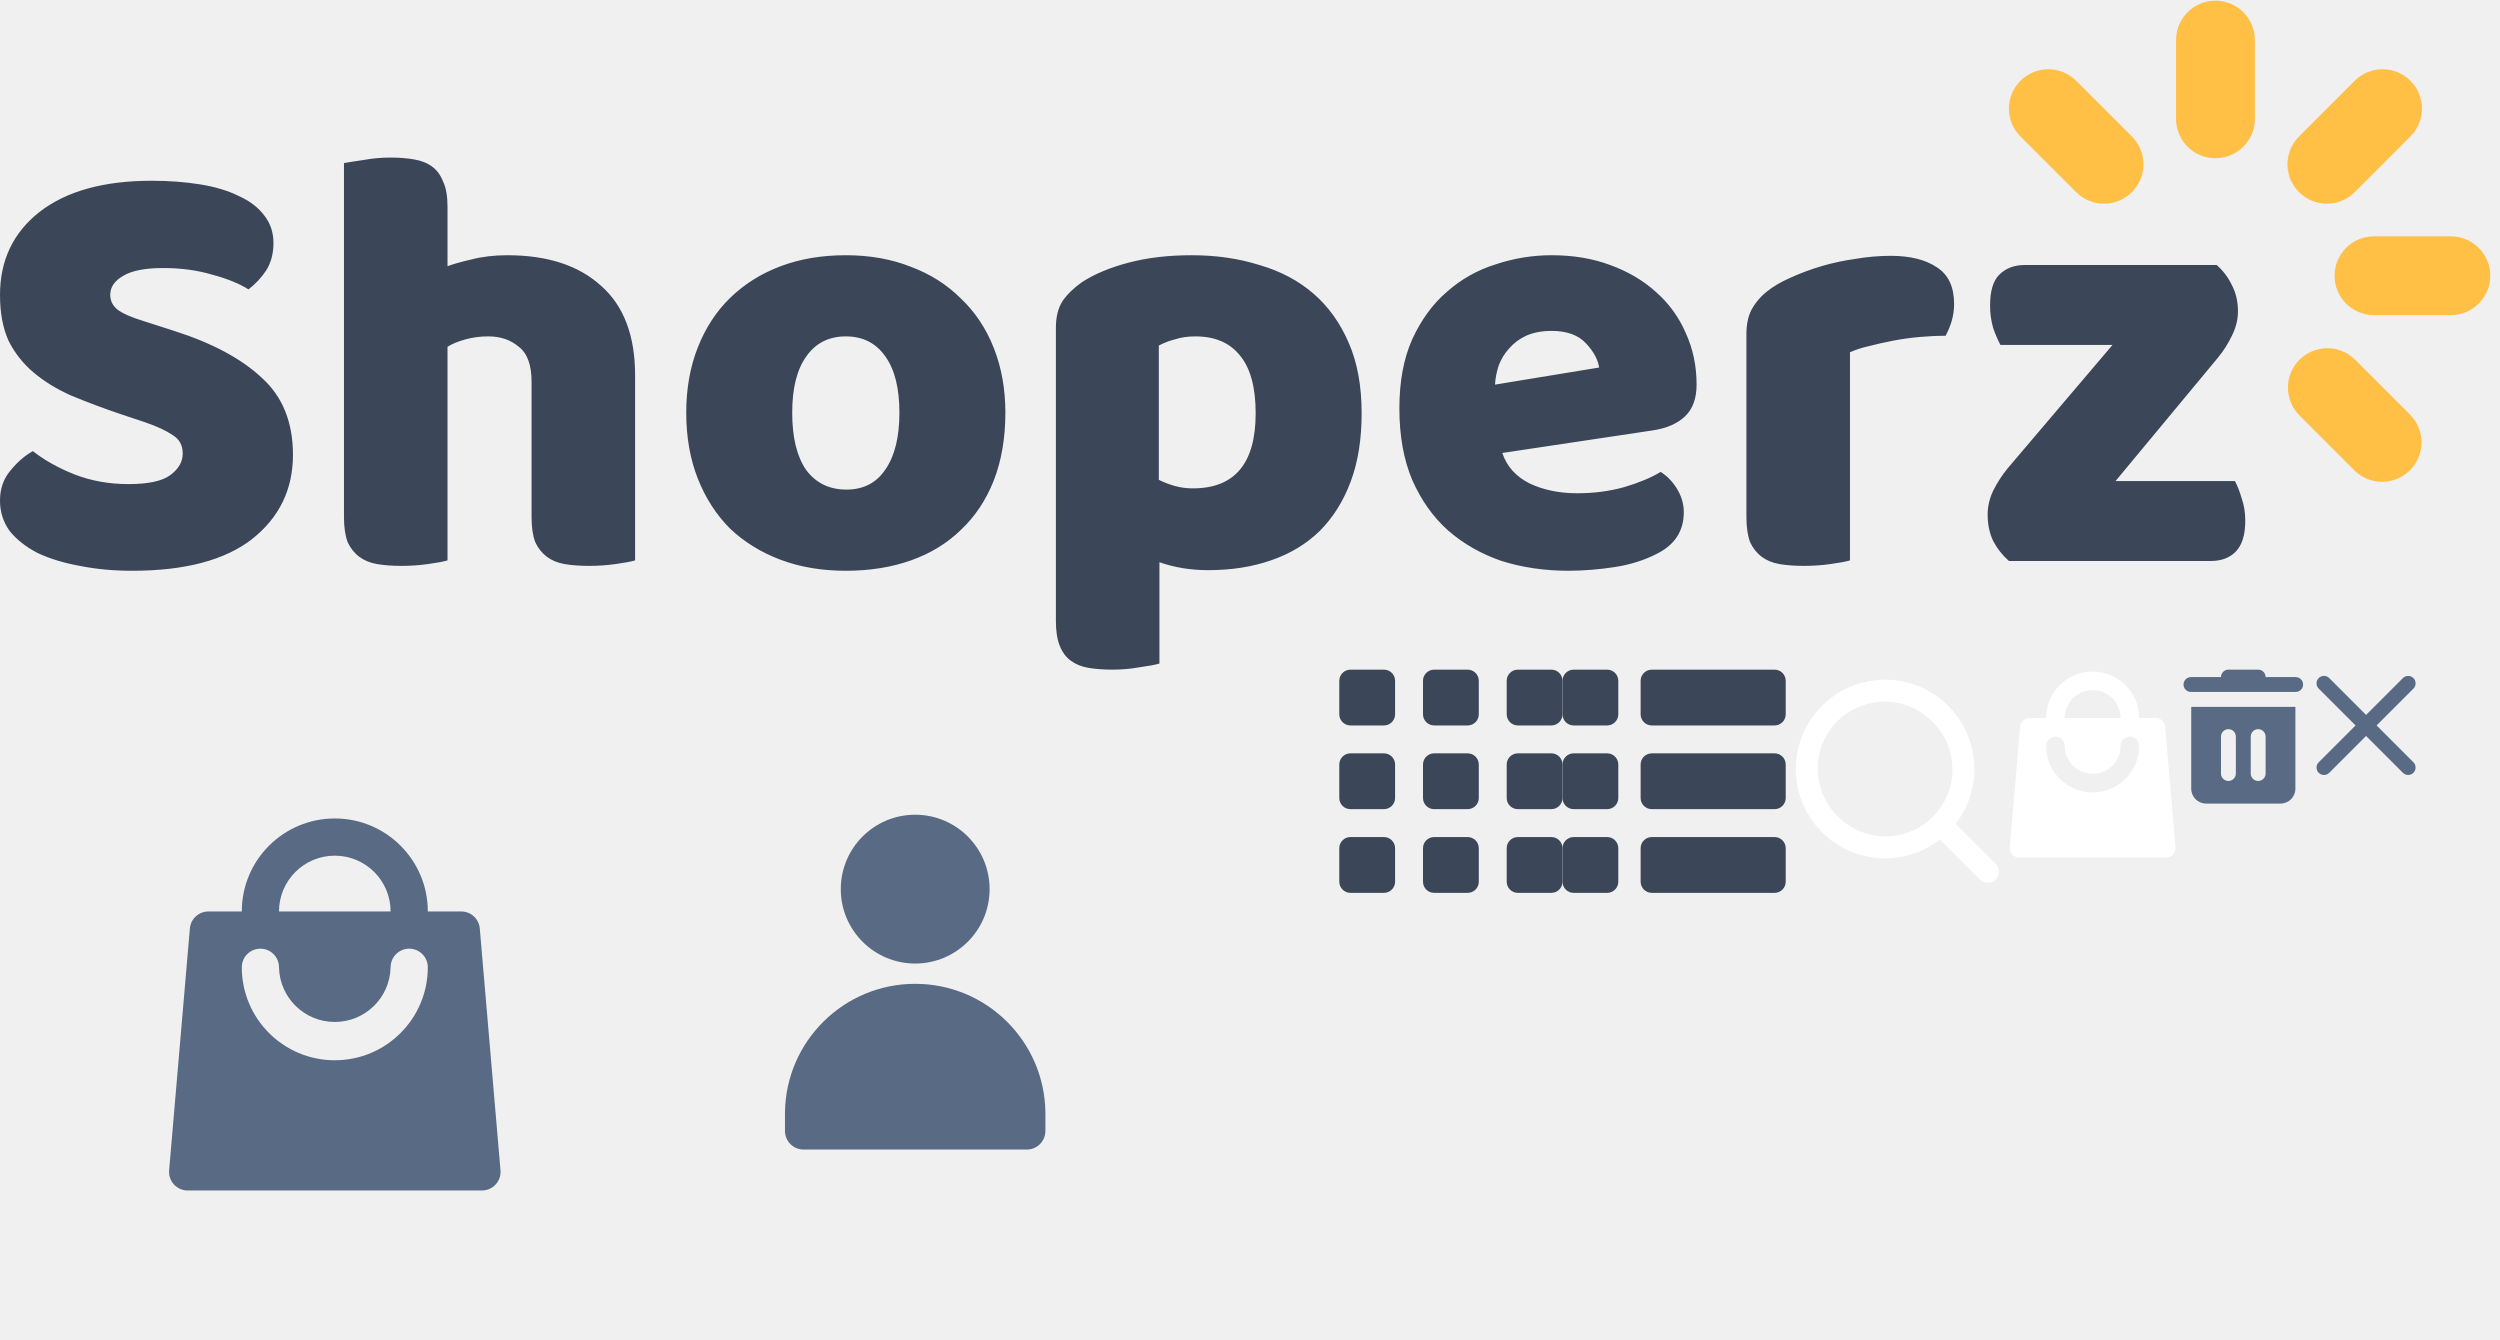
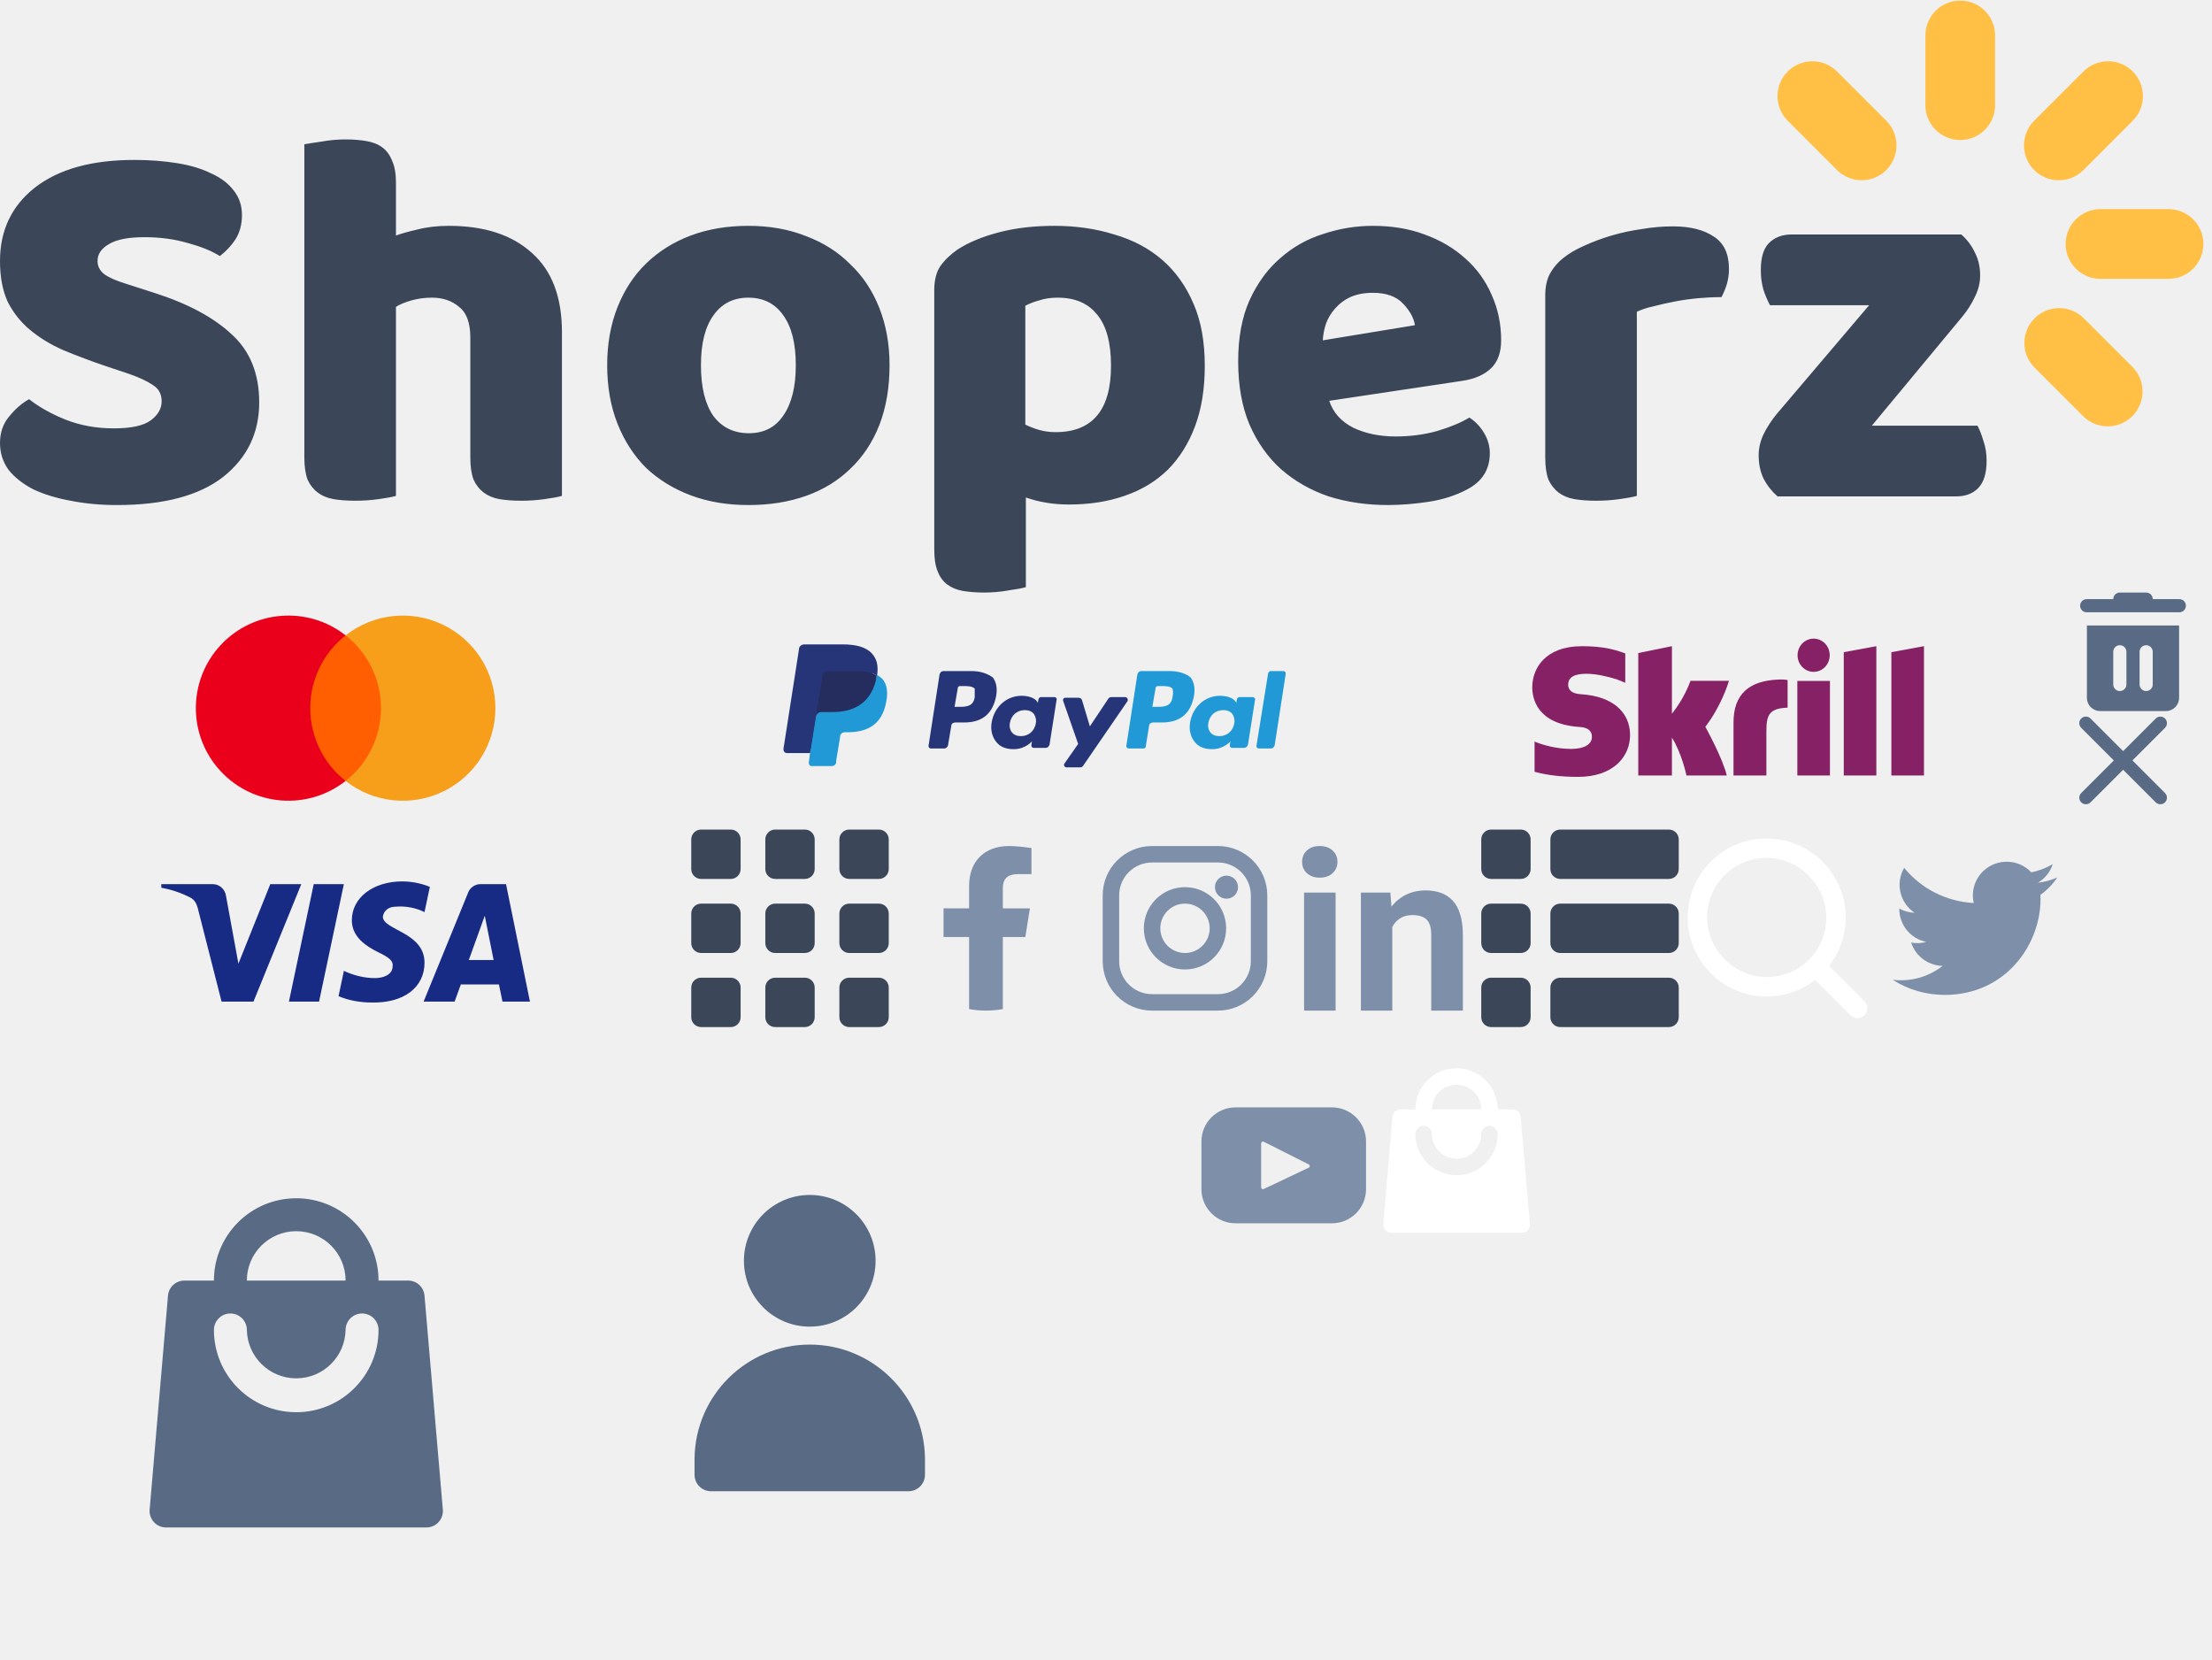
- <svg xmlns="http://www.w3.org/2000/svg" width="224" height="120" viewBox="0 0 224 120">
-   <svg width="15" height="17" viewBox="0 0 18 20" fill="none" id="add-to-cart" x="180" y="60">
+ <svg xmlns="http://www.w3.org/2000/svg" width="224" height="168" viewBox="0 0 224 168">
+   <svg width="15" height="17" viewBox="0 0 18 20" fill="none" id="add-to-cart" x="140" y="108">
    <path fill-rule="evenodd" clip-rule="evenodd" d="M2.204 5h1.797a5 5 0 1 1 10 0h1.796a1 1 0 0 1 .996.915l1.114 13A1 1 0 0 1 16.912 20H1.09a1 1 0 0 1-.996-1.085l1.114-13A1 1 0 0 1 2.204 5Zm6.797-3a3 3 0 0 1 3 3H6a3 3 0 0 1 3-3ZM6 8a3 3 0 1 0 6 0 1 1 0 0 1 2 0A5 5 0 1 1 4 8a1 1 0 0 1 2 0Z" fill="#fff" />
  </svg>
-   <svg width="20" height="20" fill="none" viewBox="0 0 20 20" id="card-view" x="120" y="60">
+   <svg width="20" height="20" fill="none" viewBox="0 0 20 20" id="card-view" x="70" y="84">
    <path fill-rule="evenodd" clip-rule="evenodd" d="M0 1a1 1 0 0 1 1-1h3a1 1 0 0 1 1 1v3a1 1 0 0 1-1 1H1a1 1 0 0 1-1-1V1Zm0 7.5a1 1 0 0 1 1-1h3a1 1 0 0 1 1 1v3a1 1 0 0 1-1 1H1a1 1 0 0 1-1-1v-3ZM1 15a1 1 0 0 0-1 1v3a1 1 0 0 0 1 1h3a1 1 0 0 0 1-1v-3a1 1 0 0 0-1-1H1ZM15 1a1 1 0 0 1 1-1h3a1 1 0 0 1 1 1v3a1 1 0 0 1-1 1h-3a1 1 0 0 1-1-1V1Zm1 6.5a1 1 0 0 0-1 1v3a1 1 0 0 0 1 1h3a1 1 0 0 0 1-1v-3a1 1 0 0 0-1-1h-3ZM15 16a1 1 0 0 1 1-1h3a1 1 0 0 1 1 1v3a1 1 0 0 1-1 1h-3a1 1 0 0 1-1-1v-3ZM8.5 0a1 1 0 0 0-1 1v3a1 1 0 0 0 1 1h3a1 1 0 0 0 1-1V1a1 1 0 0 0-1-1h-3Zm-1 8.5a1 1 0 0 1 1-1h3a1 1 0 0 1 1 1v3a1 1 0 0 1-1 1h-3a1 1 0 0 1-1-1v-3Zm1 6.5a1 1 0 0 0-1 1v3a1 1 0 0 0 1 1h3a1 1 0 0 0 1-1v-3a1 1 0 0 0-1-1h-3Z" fill="#3B4758" />
  </svg>
-   <svg width="60" height="60" viewBox="0 0 30 30" fill="none" id="cart" y="60">
+   <svg width="60" height="60" viewBox="0 0 30 30" fill="none" id="cart" y="108">
    <path fill-rule="evenodd" clip-rule="evenodd" d="M10.832 10.834H9.336a.833.833 0 0 0-.83.762l-.929 10.833a.833.833 0 0 0 .83.905h13.185a.833.833 0 0 0 .83-.905l-.928-10.833a.833.833 0 0 0-.83-.762h-1.498a4.167 4.167 0 1 0-8.334 0Zm1.667 0h5a2.5 2.5 0 1 0-5 0Zm2.499 6.666a4.167 4.167 0 0 0 4.168-4.166.833.833 0 1 0-1.667 0h-.001a2.5 2.5 0 0 1-4.999 0 .833.833 0 1 0-1.667 0v-.075.075a4.167 4.167 0 0 0 4.166 4.166Z" fill="#586A84" />
  </svg>
-   <svg width="12" height="12" fill="none" viewBox="0 0 12 12" id="delete" x="195" y="60">
+   <svg width="12" height="12" fill="none" viewBox="0 0 12 12" id="delete" x="210" y="60">
    <path fill-rule="evenodd" clip-rule="evenodd" d="M10.667.667H8A.667.667 0 0 0 7.333 0H4.667A.667.667 0 0 0 4 .667H1.334a.667.667 0 1 0 0 1.333h9.333a.667.667 0 1 0 0-1.333ZM1.334 3.333h9.333v7.334c0 .736-.597 1.333-1.333 1.333H2.667a1.333 1.333 0 0 1-1.333-1.333V3.333Zm3.332 2A.667.667 0 0 0 4 6v3.333a.667.667 0 0 0 1.333 0V6a.667.667 0 0 0-.667-.667Zm2.667 0A.667.667 0 0 0 6.666 6v3.333a.667.667 0 0 0 1.333 0V6a.667.667 0 0 0-.666-.667Z" fill="#586A84" />
  </svg>
-   <svg width="10" height="10" fill="none" viewBox="0 0 10 10" id="delete-cross" x="207" y="60">
+   <svg width="10" height="10" fill="none" viewBox="0 0 10 10" id="delete-cross" x="210" y="72">
    <path d="M.566 1.302c.016.146.08.287.191.398l3.3 3.3-3.3 3.3a.666.666 0 1 0 .943.943l3.3-3.3 3.3 3.3a.666.666 0 1 0 .942-.943L5.942 5l3.3-3.3A.666.666 0 1 0 8.3.757L5 4.057 1.7.757a.666.666 0 0 0-1.134.545Z" fill="#586A84" />
  </svg>
-   <svg width="60" height="60" viewBox="0 -6 20 30" fill="none" id="profile" x="60" y="60">
+   <svg width="20" height="20" fill="none" viewBox="0 0 20 20" id="facebook-logo" x="90" y="84">
+     <path d="m13.83 10.88.466-2.899h-2.743V5.963c0-.829.31-1.45 1.553-1.45h1.345v-2.64c-.724-.103-1.552-.206-2.277-.206-2.38 0-4.037 1.449-4.037 4.037V7.98H5.549v2.899h2.588v7.298a9.532 9.532 0 0 0 3.416 0V10.88h2.277Z" fill="#7D8FA9" />
+   </svg>
+   <svg width="20" height="20" fill="none" viewBox="0 0 20 20" id="instagram-logo" x="110" y="84">
+     <path fill-rule="evenodd" clip-rule="evenodd" d="M13.333 3.333H6.666a3.333 3.333 0 0 0-3.333 3.334v6.666a3.333 3.333 0 0 0 3.333 3.334h6.667a3.333 3.333 0 0 0 3.333-3.334V6.667a3.333 3.333 0 0 0-3.333-3.334ZM6.666 1.667a5 5 0 0 0-5 5v6.666a5 5 0 0 0 5 5h6.667a5 5 0 0 0 5-5V6.667a5 5 0 0 0-5-5H6.666ZM9.999 12.5a2.5 2.5 0 1 0 0-5 2.5 2.5 0 0 0 0 5Zm0 1.667a4.167 4.167 0 1 0 0-8.334 4.167 4.167 0 0 0 0 8.334ZM14.166 7a1.167 1.167 0 1 0 0-2.333 1.167 1.167 0 0 0 0 2.333Z" fill="#7D8FA9" />
+   </svg>
+   <svg width="20" height="20" fill="none" viewBox="0 0 20 20" id="linkedin-logo" x="130" y="84">
+     <path d="M5.25 6.383v11.95H2.058V6.383H5.25ZM1.86 3.268c0-.464.161-.847.485-1.148.324-.302.759-.453 1.304-.453.537 0 .968.15 1.292.453.331.301.497.684.497 1.148 0 .464-.166.847-.497 1.149-.324.302-.755.453-1.292.453-.545 0-.98-.151-1.304-.453a1.502 1.502 0 0 1-.486-1.149ZM10.993 8.934v9.4h-3.18V6.382h2.982l.198 2.551Zm-.463 3.005h-.862c0-.884.114-1.68.343-2.386.228-.714.548-1.322.96-1.823a4.128 4.128 0 0 1 1.47-1.16c.574-.272 1.214-.408 1.921-.408.56 0 1.072.081 1.535.243.464.162.862.42 1.193.773.339.354.597.821.773 1.403.184.582.277 1.292.277 2.132v7.62h-3.204v-7.632c0-.53-.073-.942-.22-1.237a1.24 1.24 0 0 0-.652-.618c-.28-.125-.626-.188-1.038-.188-.427 0-.8.085-1.116.254-.31.17-.567.405-.773.707-.199.295-.35.64-.453 1.038a5.091 5.091 0 0 0-.154 1.281Z" fill="#7D8FA9" />
+   </svg>
+   <svg width="70" height="24" fill="none" viewBox="0 0 70 24" id="mastercard-logo" y="60">
+     <path d="M39.102 4.337H30.9v14.74h8.202V4.337Z" fill="#FF5F00" />
+     <path d="M31.42 11.707A9.357 9.357 0 0 1 35 4.337a9.374 9.374 0 1 0 0 14.74 9.357 9.357 0 0 1-3.58-7.37Z" fill="#EB001B" />
+     <path d="M50.167 11.707a9.372 9.372 0 0 1-15.166 7.37 9.374 9.374 0 0 0 0-14.74 9.374 9.374 0 0 1 15.166 7.37Z" fill="#F79E1B" />
+   </svg>
+   <svg width="70" height="24" fill="none" viewBox="0 0 70 24" id="paypal-logo" x="70" y="60">
+     <path d="M28.706 10.587c-.132.988-.923.988-1.648.988h-.395l.33-1.91c0-.132.131-.198.263-.198h.198c.527 0 .988 0 1.252.263v.857Zm-.33-2.636h-2.833c-.198 0-.33.132-.395.33l-1.12 7.248c0 .132.065.263.263.263h1.318c.197 0 .33-.131.395-.33l.33-1.976c0-.197.197-.33.395-.33h.922c1.845 0 2.9-.922 3.229-2.7.132-.791 0-1.384-.33-1.846-.527-.395-1.252-.659-2.174-.659ZM34.9 13.223c-.132.79-.725 1.317-1.516 1.317-.395 0-.725-.131-.922-.395-.198-.263-.264-.593-.198-.922.132-.791.725-1.318 1.515-1.318.396 0 .725.132.923.395.132.198.263.527.198.923Zm1.844-2.636h-1.317c-.132 0-.198.066-.264.198l-.066.395-.066-.132c-.263-.395-.922-.593-1.581-.593-1.516 0-2.768 1.12-3.031 2.702-.132.79.066 1.515.527 2.042.395.462.988.66 1.713.66 1.186 0 1.845-.791 1.845-.791l-.066.395c0 .132.066.264.264.264h1.186c.198 0 .33-.132.395-.33l.725-4.612c0-.066-.066-.198-.264-.198ZM43.925 10.587h-1.383a.362.362 0 0 0-.33.198l-1.845 2.767-.79-2.636c-.066-.197-.198-.263-.396-.263h-1.317c-.132 0-.264.132-.198.33l1.515 4.348-1.383 1.977c-.132.131 0 .395.197.395h1.384a.362.362 0 0 0 .33-.198l4.48-6.523c.066-.197-.066-.395-.264-.395Z" fill="#263577" />
+     <path d="M48.737 10.587c-.132.988-.923.988-1.648.988h-.395l.33-1.91c0-.132.131-.198.263-.198h.198c.527 0 .988 0 1.252.263.066.264.066.527 0 .857Zm-.33-2.636h-2.833c-.198 0-.33.132-.395.33l-1.12 7.248c0 .132.066.263.263.263h1.45c.132 0 .263-.066.263-.263l.33-2.043c0-.197.197-.33.395-.33h.922c1.845 0 2.9-.922 3.23-2.7.13-.791 0-1.384-.33-1.846-.462-.395-1.186-.659-2.175-.659ZM54.995 13.223c-.132.79-.725 1.317-1.515 1.317-.396 0-.725-.131-.923-.395-.197-.263-.263-.593-.197-.922.131-.791.724-1.318 1.515-1.318.395 0 .725.132.922.395.132.198.264.527.198.923Zm1.845-2.636h-1.318c-.131 0-.197.066-.263.198l-.066.395-.066-.132c-.264-.395-.922-.593-1.581-.593-1.516 0-2.768 1.12-3.031 2.702-.132.79.066 1.515.527 2.042.395.462.988.66 1.713.66 1.186 0 1.845-.791 1.845-.791l-.066.395c0 .132.066.264.264.264h1.185c.198 0 .33-.132.396-.33l.725-4.612c0-.066-.132-.198-.264-.198ZM58.422 8.15l-1.186 7.379c0 .132.066.263.264.263h1.186c.198 0 .33-.131.395-.33l1.12-7.247c0-.132-.066-.264-.263-.264H58.62c-.066 0-.132.132-.198.198Z" fill="#2199D6" />
+     <path d="m12.298 17.176.198-1.384H9.729l1.58-10.08s0-.067.067-.067h3.953c1.252 0 2.174.264 2.636.79.197.264.33.528.395.792.066.33.066.659 0 1.12v.263l.198.132c.197.066.33.198.46.33.199.197.33.46.33.79.066.33.066.725-.066 1.186-.131.527-.263.923-.46 1.318-.198.33-.462.593-.726.857-.263.197-.658.329-.988.46-.395.067-.79.133-1.252.133h-.33c-.197 0-.394.065-.592.197-.132.132-.264.33-.33.527v.132l-.395 2.438v.132h-1.911v-.066Z" fill="#263577" />
+     <path d="M18.823 8.347c0 .066 0 .131-.066.197-.527 2.636-2.24 3.492-4.48 3.492h-1.12c-.264 0-.528.198-.528.462l-.593 3.69-.132 1.054c0 .197.132.33.264.33h2.042c.264 0 .462-.198.462-.396v-.132l.395-2.372v-.132c.066-.263.264-.395.461-.395h.33c1.976 0 3.492-.79 3.887-3.097.198-.988.066-1.779-.395-2.306-.132-.132-.33-.264-.527-.395Z" fill="#2199D6" />
+     <path d="M18.295 8.15c-.066 0-.131-.067-.263-.067-.066 0-.198-.066-.264-.066-.33-.066-.659-.066-.988-.066h-3.031c-.066 0-.132 0-.198.066-.131.066-.263.198-.263.33l-.66 4.085v.132c.067-.264.264-.462.528-.462h1.12c2.24 0 3.954-.922 4.48-3.492 0-.066 0-.131.067-.197l-.396-.198a.204.204 0 0 0-.132-.066Z" fill="#252C5E" />
+     <path d="M13.287 8.347c0-.132.132-.264.264-.33.066 0 .132-.066.198-.066h3.03c.33 0 .725 0 .989.066.066 0 .197 0 .263.066.066 0 .132.066.264.066.066 0 .066 0 .132.066l.395.198c.132-.989 0-1.648-.527-2.24-.593-.66-1.647-.923-2.965-.923h-3.888c-.263 0-.527.198-.527.461L9.334 15.858c0 .198.132.395.33.395h2.371l.594-3.821.658-4.085Z" fill="#263577" />
+   </svg>
+   <svg width="60" height="60" viewBox="0 -6 20 30" fill="none" id="profile" x="60" y="108">
    <path d="M9.334 3.833a3.333 3.333 0 1 1-6.667 0 3.333 3.333 0 0 1 6.667 0ZM.167 13.833a5.834 5.834 0 0 1 11.667 0v.834c0 .46-.373.833-.834.833H1a.833.833 0 0 1-.833-.833v-.834Z" fill="#586A84" />
  </svg>
-   <svg width="20" height="20" fill="none" viewBox="0 0 20 20" id="row-view" x="140" y="60">
+   <svg width="20" height="20" fill="none" viewBox="0 0 20 20" id="row-view" x="150" y="84">
    <path fill-rule="evenodd" clip-rule="evenodd" d="M1 0a1 1 0 0 0-1 1v3a1 1 0 0 0 1 1h3a1 1 0 0 0 1-1V1a1 1 0 0 0-1-1H1Zm0 7.5a1 1 0 0 0-1 1v3a1 1 0 0 0 1 1h3a1 1 0 0 0 1-1v-3a1 1 0 0 0-1-1H1ZM0 16a1 1 0 0 1 1-1h3a1 1 0 0 1 1 1v3a1 1 0 0 1-1 1H1a1 1 0 0 1-1-1v-3ZM8 0a1 1 0 0 0-1 1v3a1 1 0 0 0 1 1h11a1 1 0 0 0 1-1V1a1 1 0 0 0-1-1H8ZM7 8.5a1 1 0 0 1 1-1h11a1 1 0 0 1 1 1v3a1 1 0 0 1-1 1H8a1 1 0 0 1-1-1v-3ZM8 15a1 1 0 0 0-1 1v3a1 1 0 0 0 1 1h11a1 1 0 0 0 1-1v-3a1 1 0 0 0-1-1H8Z" fill="#3B4758" />
  </svg>
-   <svg width="20" height="20" fill="none" viewBox="0 0 20 20" id="search" x="160" y="60">
+   <svg width="20" height="20" fill="none" viewBox="0 0 20 20" id="search" x="170" y="84">
    <path fill-rule="evenodd" clip-rule="evenodd" d="M13.81 15.223a8 8 0 1 1 1.414-1.414l3.58 3.58a.997.997 0 0 1 0 1.414 1 1 0 0 1-1.414 0l-3.58-3.58Zm-.663-10.562a6 6 0 1 1-8.485 8.485 6 6 0 1 1 8.485-8.485Z" fill="#fff" />
  </svg>
  <svg width="224" height="60" fill="none" viewBox="0 0 224 60" id="shoperz-logo">
    <path d="M10.75 37.086a70.7 70.7 0 0 1-4.365-1.64C5.075 34.862 3.947 34.17 3 33.368a8.913 8.913 0 0 1-2.237-2.844C.254 29.394 0 28.026 0 26.422c0-3.099 1.182-5.578 3.547-7.437 2.401-1.86 5.748-2.79 10.041-2.79 1.565 0 3.02.11 4.366.329 1.346.219 2.492.565 3.438 1.039.982.437 1.746 1.02 2.292 1.75.545.693.818 1.513.818 2.46 0 .949-.218 1.77-.655 2.462a7.016 7.016 0 0 1-1.582 1.695c-.8-.51-1.874-.948-3.22-1.312-1.346-.401-2.82-.602-4.42-.602-1.637 0-2.838.237-3.602.71-.764.438-1.146 1.004-1.146 1.696 0 .547.237 1.003.71 1.367.473.328 1.182.638 2.128.93l2.892.93c3.42 1.093 6.04 2.497 7.858 4.21 1.856 1.678 2.784 3.975 2.784 6.891 0 3.1-1.22 5.615-3.657 7.547-2.437 1.896-6.02 2.844-10.75 2.844-1.674 0-3.238-.146-4.693-.438-1.42-.255-2.674-.638-3.766-1.148-1.055-.547-1.891-1.203-2.51-1.969C.291 46.784 0 45.873 0 44.852c0-1.057.31-1.95.928-2.68.618-.765 1.291-1.349 2.019-1.75 1.018.802 2.255 1.495 3.71 2.078 1.492.584 3.111.875 4.857.875 1.783 0 3.038-.273 3.766-.82.727-.547 1.091-1.185 1.091-1.914 0-.73-.29-1.276-.873-1.64-.582-.402-1.4-.785-2.456-1.15l-2.292-.765ZM56.905 50.211c-.364.11-.946.219-1.746.328-.764.11-1.564.164-2.401.164-.8 0-1.528-.054-2.183-.164-.618-.11-1.146-.328-1.583-.656a3.4 3.4 0 0 1-1.036-1.313c-.219-.583-.328-1.33-.328-2.242v-12.14c0-1.495-.382-2.534-1.146-3.117-.727-.62-1.637-.93-2.728-.93a7.7 7.7 0 0 0-2.074.273c-.655.183-1.182.401-1.583.657v19.14c-.363.11-.945.219-1.746.328-.764.11-1.564.164-2.4.164-.801 0-1.529-.054-2.184-.164-.618-.11-1.146-.328-1.582-.656a3.4 3.4 0 0 1-1.037-1.313c-.218-.583-.328-1.33-.328-2.242V14.61c.4-.073.983-.164 1.747-.274.8-.145 1.6-.218 2.4-.218.801 0 1.51.054 2.13.164.654.11 1.2.328 1.636.656.437.328.764.784.983 1.367.254.547.381 1.276.381 2.188v5.359c.473-.182 1.183-.383 2.129-.602.982-.255 2.055-.382 3.22-.382 3.601 0 6.402.911 8.403 2.734 2.038 1.786 3.056 4.466 3.056 8.039v16.57ZM90.082 36.977c0 2.26-.345 4.284-1.037 6.07-.691 1.75-1.673 3.227-2.947 4.43-1.236 1.203-2.728 2.114-4.474 2.734-1.747.62-3.693.93-5.84.93-2.146 0-4.092-.328-5.839-.985-1.746-.656-3.255-1.585-4.529-2.789-1.237-1.24-2.2-2.734-2.892-4.484-.691-1.75-1.037-3.719-1.037-5.906 0-2.151.346-4.102 1.037-5.852s1.655-3.226 2.892-4.43c1.273-1.239 2.783-2.187 4.53-2.843 1.746-.656 3.692-.984 5.839-.984 2.146 0 4.092.346 5.839 1.039 1.746.656 3.238 1.604 4.474 2.843 1.274 1.203 2.256 2.68 2.947 4.43.692 1.75 1.037 3.682 1.037 5.797Zm-19.1 0c0 2.224.419 3.937 1.255 5.14.874 1.167 2.074 1.75 3.602 1.75s2.692-.601 3.493-1.804c.836-1.203 1.255-2.899 1.255-5.086 0-2.188-.419-3.865-1.255-5.031-.837-1.204-2.02-1.805-3.547-1.805-1.528 0-2.71.602-3.547 1.805-.837 1.166-1.256 2.843-1.256 5.03ZM106.777 22.868c2.183 0 4.202.291 6.058.875 1.891.546 3.51 1.403 4.856 2.57 1.347 1.167 2.402 2.643 3.166 4.43.764 1.75 1.146 3.846 1.146 6.289 0 2.333-.328 4.375-.983 6.124-.655 1.75-1.582 3.227-2.783 4.43-1.2 1.167-2.656 2.042-4.365 2.625-1.674.583-3.548.875-5.621.875-1.565 0-3.02-.237-4.366-.71v9.077c-.364.11-.946.219-1.746.328-.801.146-1.619.219-2.456.219-.8 0-1.528-.055-2.183-.164-.618-.11-1.146-.328-1.582-.656-.437-.328-.764-.784-.983-1.367-.218-.547-.327-1.277-.327-2.188v-26.25c0-.984.2-1.786.6-2.406.437-.62 1.019-1.185 1.747-1.695 1.127-.73 2.528-1.313 4.202-1.75 1.673-.438 3.547-.656 5.62-.656Zm.109 20.89c3.748 0 5.621-2.242 5.621-6.727 0-2.333-.473-4.065-1.419-5.195-.909-1.13-2.237-1.695-3.983-1.695-.691 0-1.31.091-1.856.273a6.434 6.434 0 0 0-1.419.547v12.031c.437.22.91.401 1.419.547.51.146 1.055.219 1.637.219ZM140.554 51.14c-2.146 0-4.147-.29-6.002-.874-1.819-.62-3.42-1.532-4.803-2.735-1.346-1.203-2.419-2.716-3.219-4.539-.764-1.822-1.146-3.955-1.146-6.398 0-2.406.382-4.466 1.146-6.18.8-1.75 1.837-3.172 3.11-4.265a11.793 11.793 0 0 1 4.366-2.461 15.746 15.746 0 0 1 5.02-.82c1.929 0 3.675.291 5.239.875 1.601.583 2.965 1.385 4.093 2.406a10.251 10.251 0 0 1 2.674 3.664c.655 1.422.982 2.971.982 4.648 0 1.24-.345 2.188-1.037 2.844-.691.656-1.655 1.075-2.892 1.258l-13.479 2.023c.4 1.203 1.219 2.115 2.456 2.735 1.237.583 2.656.875 4.256.875 1.492 0 2.893-.183 4.202-.547 1.346-.401 2.438-.857 3.275-1.367.582.364 1.073.874 1.473 1.53.4.657.6 1.35.6 2.079 0 1.64-.764 2.862-2.292 3.664-1.164.62-2.474 1.039-3.929 1.258a27.6 27.6 0 0 1-4.093.328Zm-1.528-21.491c-.873 0-1.637.146-2.292.437a4.459 4.459 0 0 0-1.528 1.149c-.4.437-.709.948-.927 1.53a6.686 6.686 0 0 0-.328 1.696l9.332-1.531c-.109-.73-.509-1.458-1.201-2.188-.691-.729-1.709-1.093-3.056-1.093ZM165.757 50.211c-.364.11-.946.219-1.747.328-.764.11-1.564.164-2.401.164-.8 0-1.528-.054-2.183-.164-.618-.11-1.145-.328-1.582-.656a3.4 3.4 0 0 1-1.037-1.313c-.218-.583-.327-1.33-.327-2.242V29.922c0-.838.145-1.55.436-2.133a5.301 5.301 0 0 1 1.365-1.64c.582-.474 1.291-.893 2.128-1.258a20.94 20.94 0 0 1 5.839-1.695 18.556 18.556 0 0 1 3.165-.274c1.746 0 3.129.347 4.147 1.04 1.019.656 1.528 1.75 1.528 3.28 0 .511-.072 1.021-.218 1.532a7.078 7.078 0 0 1-.546 1.312c-.764 0-1.546.037-2.346.11-.801.073-1.583.182-2.347.328-.764.146-1.491.31-2.183.492a8.415 8.415 0 0 0-1.691.547V50.21ZM180.003 50.266a6.24 6.24 0 0 1-1.419-1.805c-.327-.693-.491-1.477-.491-2.352 0-.729.164-1.44.491-2.132.364-.73.801-1.404 1.31-2.024l9.386-11.046h-10.041a10.679 10.679 0 0 1-.655-1.532 7.156 7.156 0 0 1-.273-2.023c0-1.276.273-2.188.819-2.734.582-.584 1.346-.875 2.292-.875h17.19a5.516 5.516 0 0 1 1.364 1.804c.364.693.546 1.477.546 2.352 0 .729-.182 1.458-.546 2.187a9.507 9.507 0 0 1-1.255 1.969l-9.168 11.047h10.696c.218.4.418.911.6 1.531.218.62.327 1.294.327 2.023 0 1.276-.291 2.206-.873 2.79-.545.546-1.291.82-2.237.82h-18.063Z" fill="#3B4758" />
    <path d="M194.975 3.53a3.53 3.53 0 0 1 7.059 0v7.058a3.53 3.53 0 1 1-7.059 0V3.53ZM181.034 12.228a3.529 3.529 0 1 1 4.991-4.991l4.991 4.99a3.529 3.529 0 1 1-4.991 4.991l-4.991-4.99ZM205.991 37.184a3.53 3.53 0 0 1 4.992-4.991l4.991 4.991a3.53 3.53 0 0 1-4.991 4.992l-4.992-4.992ZM212.622 28.235a3.53 3.53 0 0 1 0-7.058h7.059a3.53 3.53 0 0 1 0 7.058h-7.059ZM210.982 17.219a3.529 3.529 0 1 1-4.991-4.991l4.991-4.992a3.529 3.529 0 1 1 4.991 4.992l-4.991 4.991Z" fill="#FFC045" />
  </svg>
+   <svg width="70" height="24" fill="none" viewBox="0 0 70 24" id="skrill-logo" x="140" y="60">
+     <path d="M42.032 6.35c0-.93.729-1.683 1.627-1.683.9 0 1.628.753 1.628 1.682 0 .93-.729 1.682-1.628 1.682-.898 0-1.627-.752-1.627-1.682ZM46.71 6.043l3.3-.61v13.093h-3.3V6.043ZM51.53 6.043v12.483h3.303V5.432l-3.303.61ZM42.009 8.95v9.576h3.302V8.95h-3.302ZM35.546 13.139c0-2.813 1.55-4.229 4.6-4.33 0 0 .551-.022.877.05v2.799c-1.934.069-2.148.79-2.148 2.474v4.394h-3.33V13.14ZM31.172 8.983c-.119.321-.657 1.78-1.864 3.29v-6.84l-3.407.696v12.397h3.407v-3.832c.987 1.53 1.474 3.832 1.474 3.832h4.081c-.403-1.734-2.169-4.931-2.169-4.931 1.585-2.078 2.28-4.29 2.392-4.657h-3.897l-.017.045ZM18.803 9.312c0 .899.966.964 1.383.992 3.06.212 4.884 1.76 4.884 4.142 0 2.101-1.63 4.22-5.268 4.22-1.687 0-3.127-.17-4.403-.518V15.09c.852.363 2.257.743 3.703.743 1.32 0 2.106-.452 2.106-1.219 0-.925-.952-.986-1.317-1.009h-.004c-4.262-.3-4.721-2.905-4.721-4.011 0-1.92 1.319-4.16 5.041-4.16 2.16 0 3.323.347 4.326.71l.05.016v2.97l-.038-.01c-.402-.176-.875-.35-.875-.35-.85-.262-2.037-.542-2.955-.542-.522 0-1.912 0-1.912 1.085Z" fill="#862165" />
+   </svg>
+   <svg width="20" height="20" fill="none" viewBox="0 0 20 20" id="twitter-logo" x="190" y="84">
+     <path d="M16.626 6.614c.01.147.01.293.01.44 0 4.5-3.44 9.69-9.729 9.69v-.004a9.71 9.71 0 0 1-5.241-1.526 6.884 6.884 0 0 0 5.06-1.411 3.422 3.422 0 0 1-3.194-2.365c.513.098 1.04.078 1.544-.059a3.41 3.41 0 0 1-2.743-3.337v-.044c.475.264 1.007.41 1.552.427a3.4 3.4 0 0 1-1.058-4.547 9.719 9.719 0 0 0 7.047 3.557 3.398 3.398 0 0 1 .989-3.253 3.433 3.433 0 0 1 4.838.148 6.88 6.88 0 0 0 2.171-.827 3.42 3.42 0 0 1-1.503 1.883c.678-.08 1.34-.26 1.964-.536a6.93 6.93 0 0 1-1.707 1.764Z" fill="#7D8FA9" />
+   </svg>
+   <svg width="70" height="24" fill="none" viewBox="0 0 70 24" id="visa-logo" y="84">
+     <path fill-rule="evenodd" clip-rule="evenodd" d="M25.668 17.422h-3.231l-2.423-9.515c-.115-.438-.36-.825-.718-1.008a10.311 10.311 0 0 0-2.962-1.007v-.366h5.205c.718 0 1.257.55 1.347 1.19l1.257 6.863 3.23-8.053h3.14l-4.845 11.896Zm6.64 0h-3.05L31.77 5.526h3.051L32.31 17.422ZM38.77 8.82c.09-.64.629-1.007 1.257-1.007.988-.092 2.064.092 2.962.548l.539-2.56a7.531 7.531 0 0 0-2.782-.551c-2.962 0-5.117 1.648-5.117 3.934 0 1.74 1.527 2.654 2.604 3.204 1.166.549 1.615.915 1.525 1.464 0 .823-.898 1.189-1.794 1.189-1.078 0-2.155-.274-3.141-.733l-.54 2.563c1.078.457 2.244.64 3.322.64 3.32.091 5.384-1.555 5.384-4.026 0-3.111-4.219-3.293-4.219-4.665Zm14.896 8.602L51.243 5.526h-2.602c-.539 0-1.078.366-1.257.915l-4.487 10.98h3.142l.627-1.737h3.859l.36 1.738h2.781ZM49.09 8.728l.897 4.483h-2.513l1.616-4.483Z" fill="#172B85" />
+   </svg>
+   <svg width="20" height="20" fill="none" viewBox="0 0 20 20" id="youtube-logo" x="120" y="108">
+     <path d="M14.872 4.132H5.126a3.453 3.453 0 0 0-3.462 3.444v4.847a3.453 3.453 0 0 0 3.462 3.445h9.746a3.453 3.453 0 0 0 3.462-3.445V7.576a3.453 3.453 0 0 0-3.462-3.444Zm-2.341 6.104-4.559 2.163a.183.183 0 0 1-.262-.165v-4.46c0-.136.144-.224.266-.163l4.558 2.298a.182.182 0 0 1-.004.327Z" fill="#7D8FA9" />
+   </svg>
</svg>
